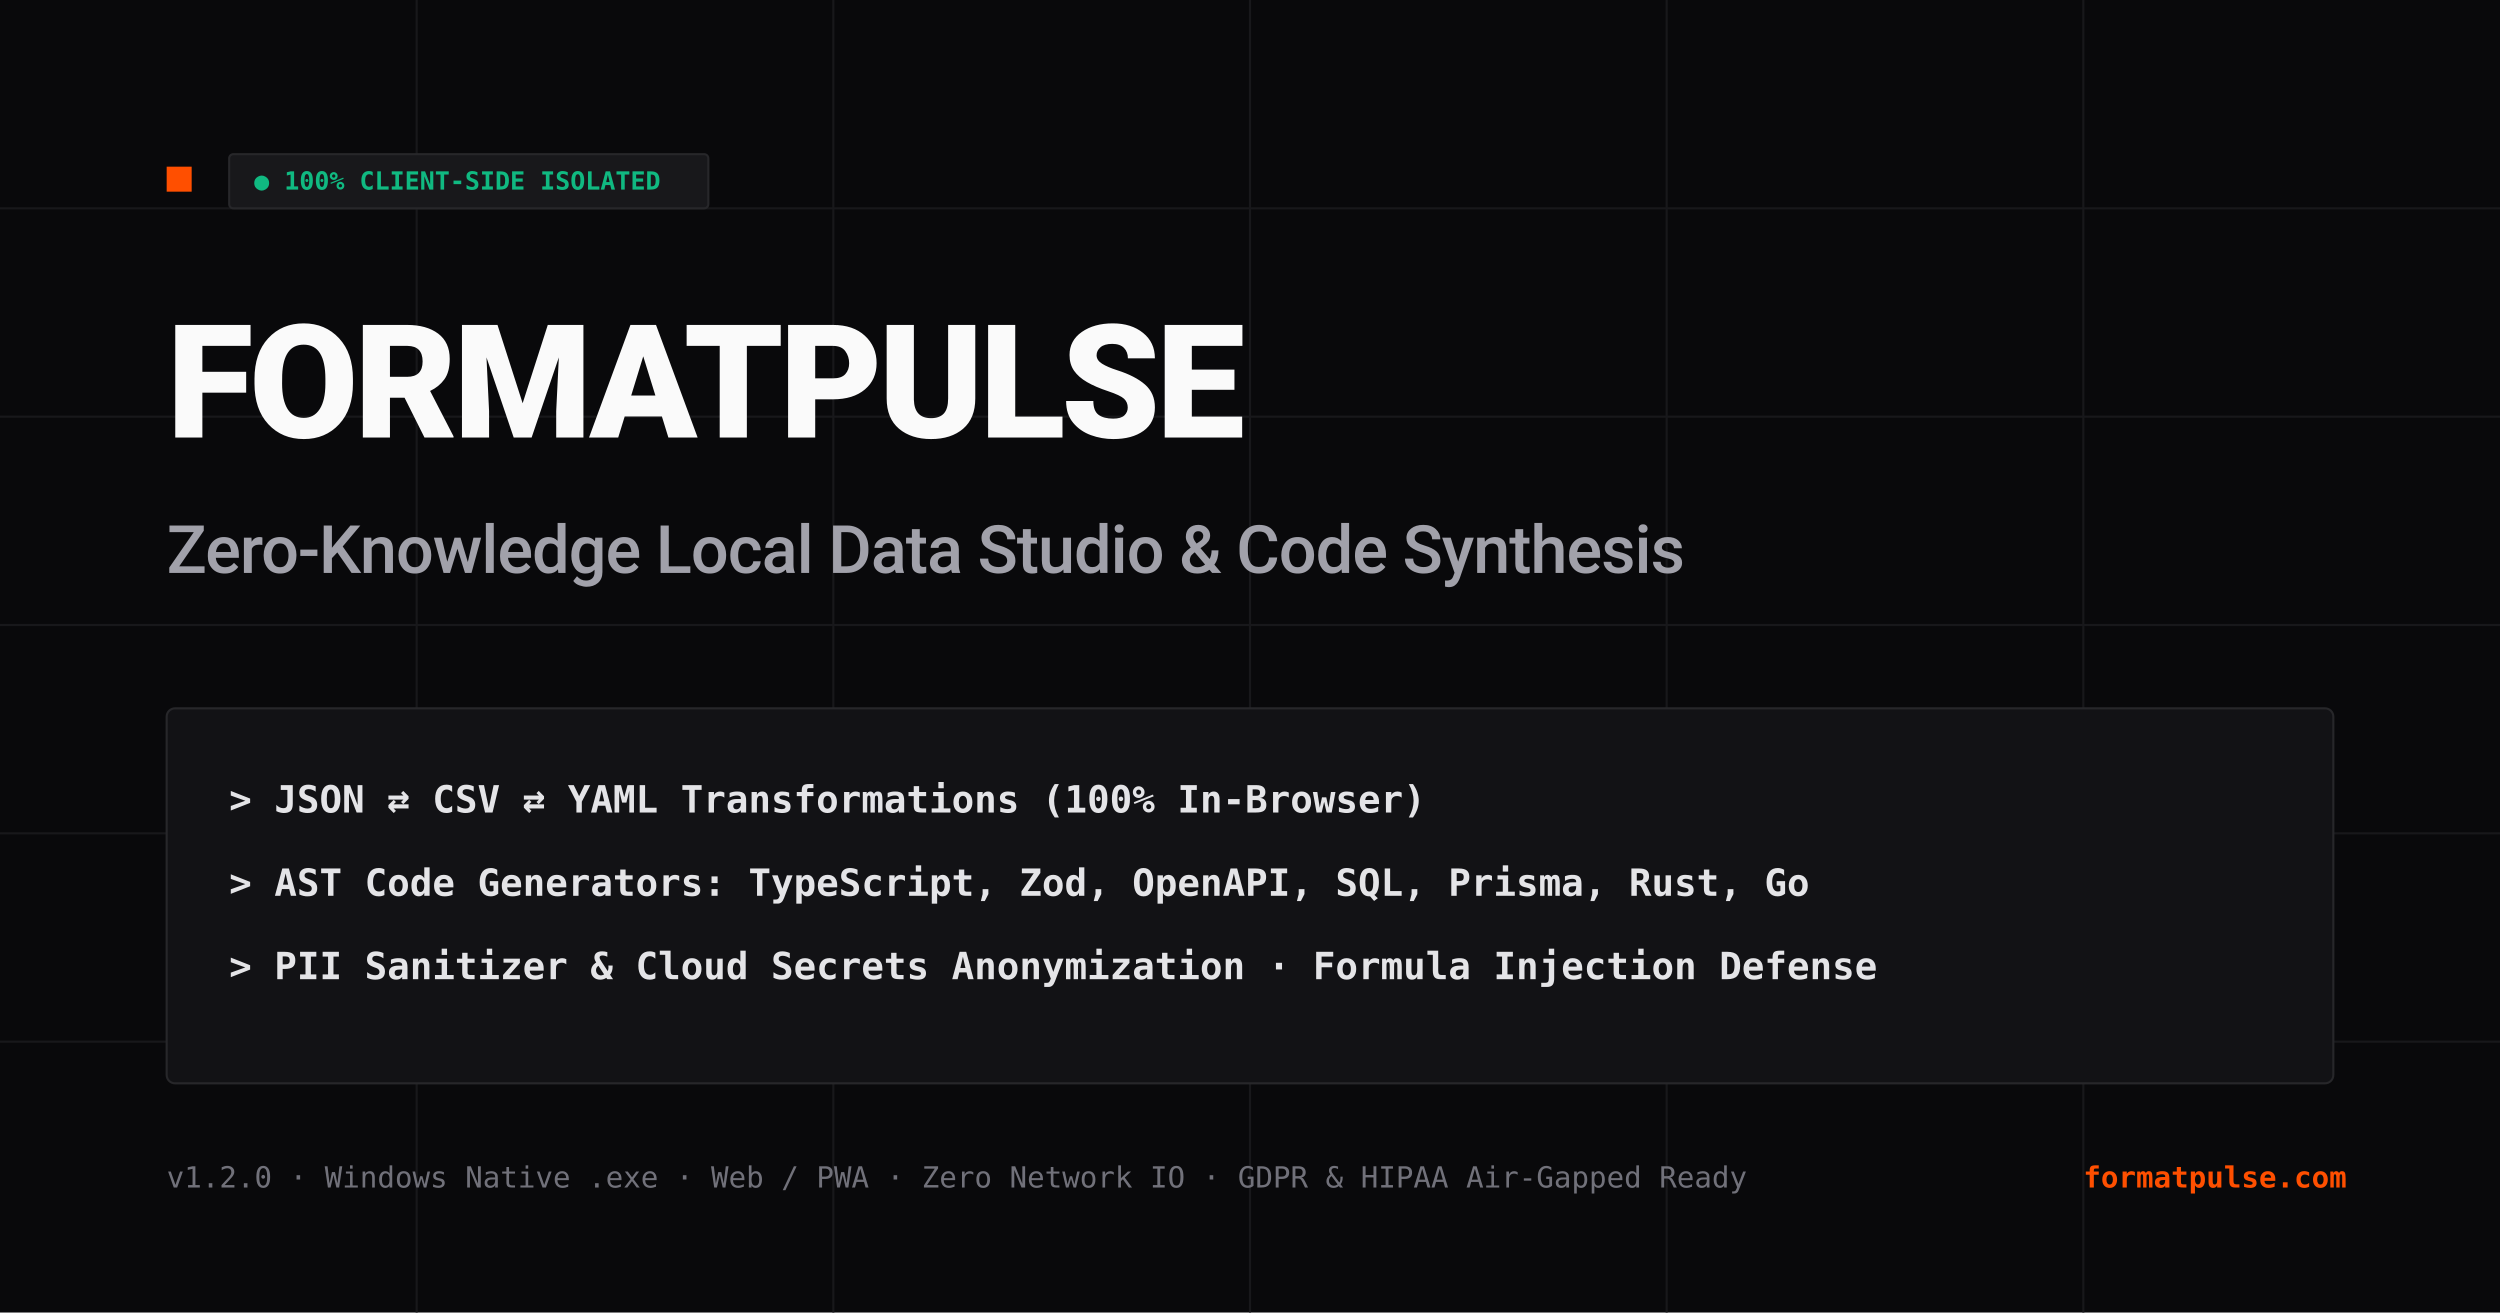
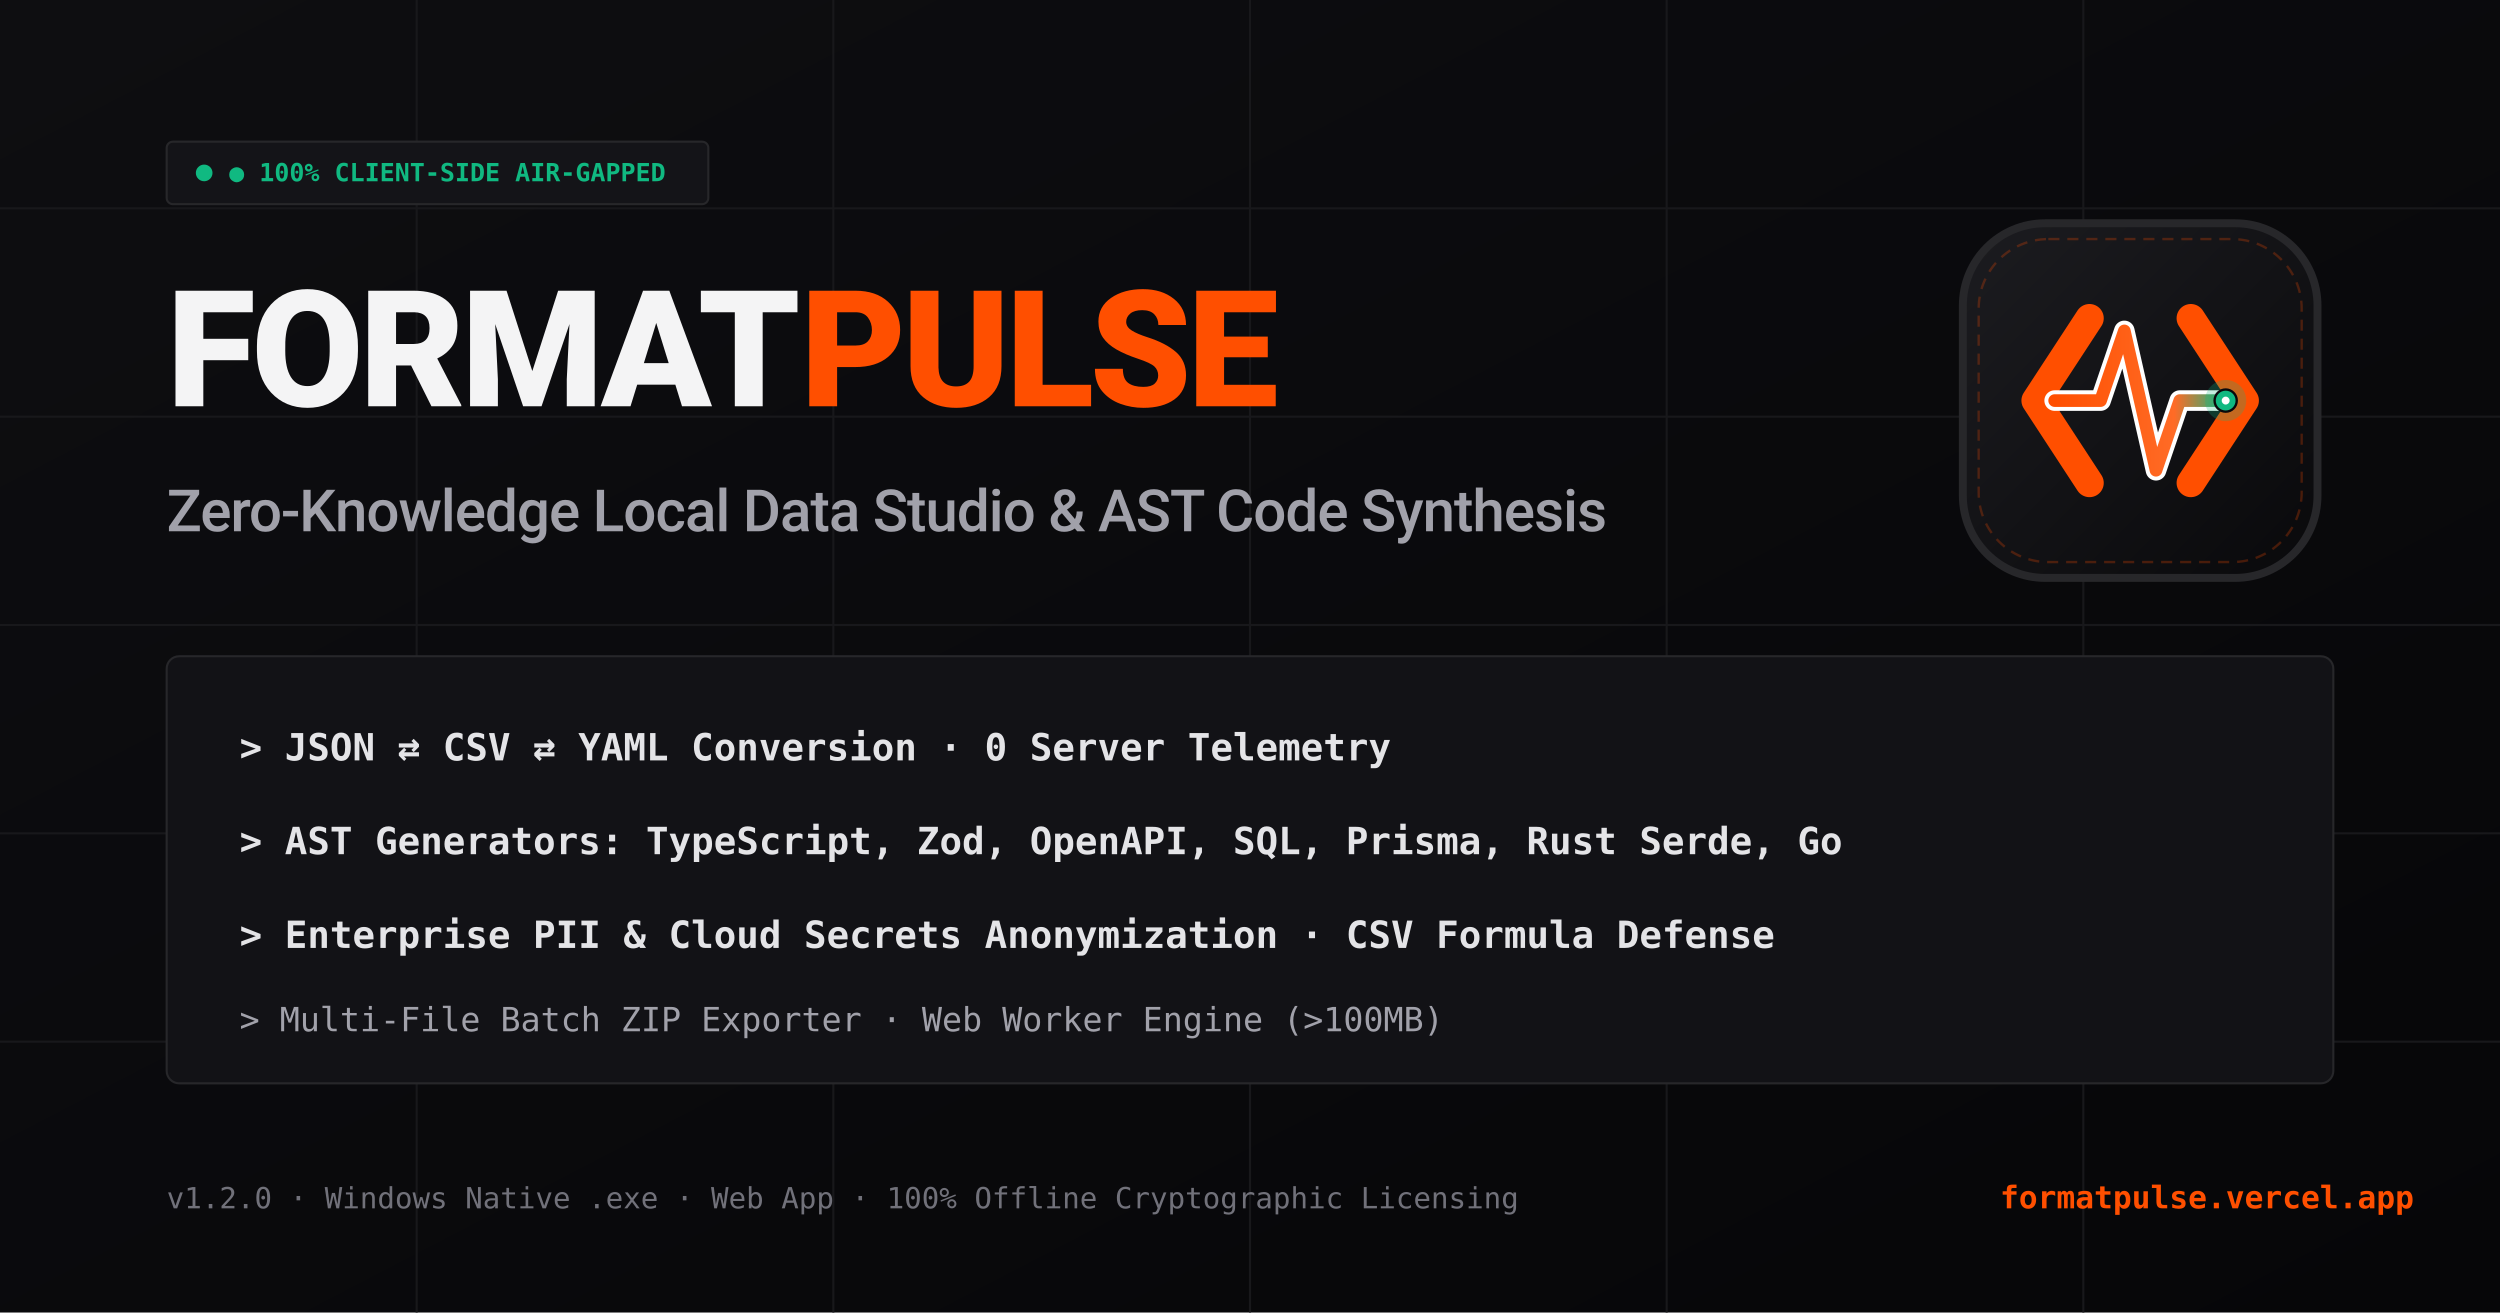
<svg xmlns="http://www.w3.org/2000/svg" width="1200" height="630" viewBox="0 0 1200 630" fill="none">
-   <rect width="1200" height="630" fill="#09090B" />
-   <line x1="0" y1="100" x2="1200" y2="100" stroke="#18181B" stroke-width="1" />
-   <line x1="0" y1="200" x2="1200" y2="200" stroke="#18181B" stroke-width="1" />
-   <line x1="0" y1="300" x2="1200" y2="300" stroke="#18181B" stroke-width="1" />
-   <line x1="0" y1="400" x2="1200" y2="400" stroke="#18181B" stroke-width="1" />
-   <line x1="0" y1="500" x2="1200" y2="500" stroke="#18181B" stroke-width="1" />
-   <line x1="200" y1="0" x2="200" y2="630" stroke="#18181B" stroke-width="1" />
-   <line x1="400" y1="0" x2="400" y2="630" stroke="#18181B" stroke-width="1" />
-   <line x1="600" y1="0" x2="600" y2="630" stroke="#18181B" stroke-width="1" />
-   <line x1="800" y1="0" x2="800" y2="630" stroke="#18181B" stroke-width="1" />
-   <line x1="1000" y1="0" x2="1000" y2="630" stroke="#18181B" stroke-width="1" />
-   <rect x="80" y="80" width="12" height="12" fill="#FF4F00" />
-   <rect x="110" y="74" width="230" height="26" rx="2" fill="#18181B" stroke="#27272A" />
-   <text x="122" y="91" fill="#10B981" font-family="monospace" font-size="12" font-weight="600">● 100% CLIENT-SIDE ISOLATED</text>
-   <text x="80" y="210" fill="#FAFAFA" font-family="-apple-system, BlinkMacSystemFont, 'Segoe UI', Roboto, sans-serif" font-size="76" font-weight="800" letter-spacing="-2">FORMATPULSE</text>
-   <text x="80" y="275" fill="#A1A1AA" font-family="-apple-system, BlinkMacSystemFont, 'Segoe UI', Roboto, sans-serif" font-size="32" font-weight="500" letter-spacing="-0.5">Zero-Knowledge Local Data Studio &amp; Code Synthesis</text>
-   <rect x="80" y="340" width="1040" height="180" rx="4" fill="#121215" stroke="#27272A" />
-   <text x="110" y="390" fill="#E4E4E7" font-family="monospace" font-size="18" font-weight="600">&gt; JSON ⇄ CSV ⇄ YAML Transformations (100% In-Browser)</text>
-   <text x="110" y="430" fill="#E4E4E7" font-family="monospace" font-size="18" font-weight="600">&gt; AST Code Generators: TypeScript, Zod, OpenAPI, SQL, Prisma, Rust, Go</text>
-   <text x="110" y="470" fill="#E4E4E7" font-family="monospace" font-size="18" font-weight="600">&gt; PII Sanitizer &amp; Cloud Secrets Anonymization · Formula Injection Defense</text>
-   <text x="80" y="570" fill="#71717A" font-family="monospace" font-size="14">v1.2.0 · Windows Native .exe · Web / PWA · Zero Network IO · GDPR &amp; HIPAA Air-Gapped Ready</text>
-   <text x="1000" y="570" fill="#FF4F00" font-family="monospace" font-size="14" font-weight="700">formatpulse.com</text>
+   <defs>
+     <linearGradient id="og-bg" x1="0%" y1="0%" x2="100%" y2="100%">
+       <stop offset="0%" stop-color="#0e0e11" />
+       <stop offset="100%" stop-color="#060608" />
+     </linearGradient>
+     <linearGradient id="og-logo-bg" x1="0%" y1="0%" x2="100%" y2="100%">
+       <stop offset="0%" stop-color="#1c1c20" />
+       <stop offset="100%" stop-color="#09090b" />
+     </linearGradient>
+     <linearGradient id="og-pulse" x1="0%" y1="0%" x2="100%" y2="0%">
+       <stop offset="0%" stop-color="#ff4f00" />
+       <stop offset="70%" stop-color="#ff6b26" />
+       <stop offset="100%" stop-color="#10b981" />
+     </linearGradient>
+   </defs>
+   <rect width="1200" height="630" fill="url(#og-bg)" />
+   <line x1="0" y1="100" x2="1200" y2="100" stroke="#18181b" stroke-width="1" />
+   <line x1="0" y1="200" x2="1200" y2="200" stroke="#18181b" stroke-width="1" />
+   <line x1="0" y1="300" x2="1200" y2="300" stroke="#18181b" stroke-width="1" />
+   <line x1="0" y1="400" x2="1200" y2="400" stroke="#18181b" stroke-width="1" />
+   <line x1="0" y1="500" x2="1200" y2="500" stroke="#18181b" stroke-width="1" />
+   <line x1="200" y1="0" x2="200" y2="630" stroke="#18181b" stroke-width="1" />
+   <line x1="400" y1="0" x2="400" y2="630" stroke="#18181b" stroke-width="1" />
+   <line x1="600" y1="0" x2="600" y2="630" stroke="#18181b" stroke-width="1" />
+   <line x1="800" y1="0" x2="800" y2="630" stroke="#18181b" stroke-width="1" />
+   <line x1="1000" y1="0" x2="1000" y2="630" stroke="#18181b" stroke-width="1" />
+   <rect x="80" y="68" width="260" height="30" rx="3" fill="#141418" stroke="#27272a" />
+   <circle cx="98" cy="83" r="4" fill="#10b981" />
+   <text x="110" y="87" fill="#10b981" font-family="monospace" font-size="12" font-weight="700">● 100% CLIENT-SIDE AIR-GAPPED</text>
+   <text x="80" y="195" fill="#f4f4f5" font-family="-apple-system, BlinkMacSystemFont, 'Segoe UI', Roboto, sans-serif" font-size="78" font-weight="900" letter-spacing="-2">FORMAT<tspan fill="#ff4f00">PULSE</tspan>
+   </text>
+   <text x="80" y="255" fill="#a1a1aa" font-family="-apple-system, BlinkMacSystemFont, 'Segoe UI', Roboto, sans-serif" font-size="28" font-weight="500" letter-spacing="-0.5">Zero-Knowledge Local Data Studio &amp; AST Code Synthesis</text>
+   <g transform="translate(930, 95) scale(0.38)">
+     <rect x="32" y="32" width="448" height="448" rx="104" fill="url(#og-logo-bg)" stroke="#27272a" stroke-width="10" />
+     <rect x="52" y="52" width="408" height="408" rx="88" fill="none" stroke="#ff4f00" stroke-opacity="0.25" stroke-width="3" stroke-dasharray="14 10" />
+     <path d="M192 152 L124 256 L192 360" stroke="#ff4f00" stroke-width="36" stroke-linecap="round" stroke-linejoin="round" />
+     <path d="M320 152 L388 256 L320 360" stroke="#ff4f00" stroke-width="36" stroke-linecap="round" stroke-linejoin="round" />
+     <path d="M148 256 H206 L236 168 L276 344 L306 256 H364" stroke="#ffffff" stroke-width="26" stroke-linecap="round" stroke-linejoin="round" />
+     <path d="M148 256 H206 L236 168 L276 344 L306 256 H364" stroke="url(#og-pulse)" stroke-width="16" stroke-linecap="round" stroke-linejoin="round" />
+     <circle cx="364" cy="256" r="26" fill="#10b981" fill-opacity="0.25" />
+     <circle cx="364" cy="256" r="14" fill="#10b981" stroke="#09090b" stroke-width="3" />
+     <circle cx="364" cy="256" r="5" fill="#ffffff" />
+   </g>
+   <rect x="80" y="315" width="1040" height="205" rx="6" fill="#121216" stroke="#27272a" />
+   <text x="115" y="365" fill="#e4e4e7" font-family="monospace" font-size="18" font-weight="600">&gt; JSON ⇄ CSV ⇄ YAML Conversion · 0 Server Telemetry</text>
+   <text x="115" y="410" fill="#e4e4e7" font-family="monospace" font-size="18" font-weight="600">&gt; AST Generators: TypeScript, Zod, OpenAPI, SQL, Prisma, Rust Serde, Go</text>
+   <text x="115" y="455" fill="#e4e4e7" font-family="monospace" font-size="18" font-weight="600">&gt; Enterprise PII &amp; Cloud Secrets Anonymization · CSV Formula Defense</text>
+   <text x="115" y="495" fill="#a1a1aa" font-family="monospace" font-size="16">&gt; Multi-File Batch ZIP Exporter · Web Worker Engine (&gt;100MB)</text>
+   <text x="80" y="580" fill="#71717a" font-family="monospace" font-size="14">v1.2.0 · Windows Native .exe · Web App · 100% Offline Cryptographic Licensing</text>
+   <text x="960" y="580" fill="#ff4f00" font-family="monospace" font-size="15" font-weight="700">formatpulse.vercel.app</text>
</svg>
